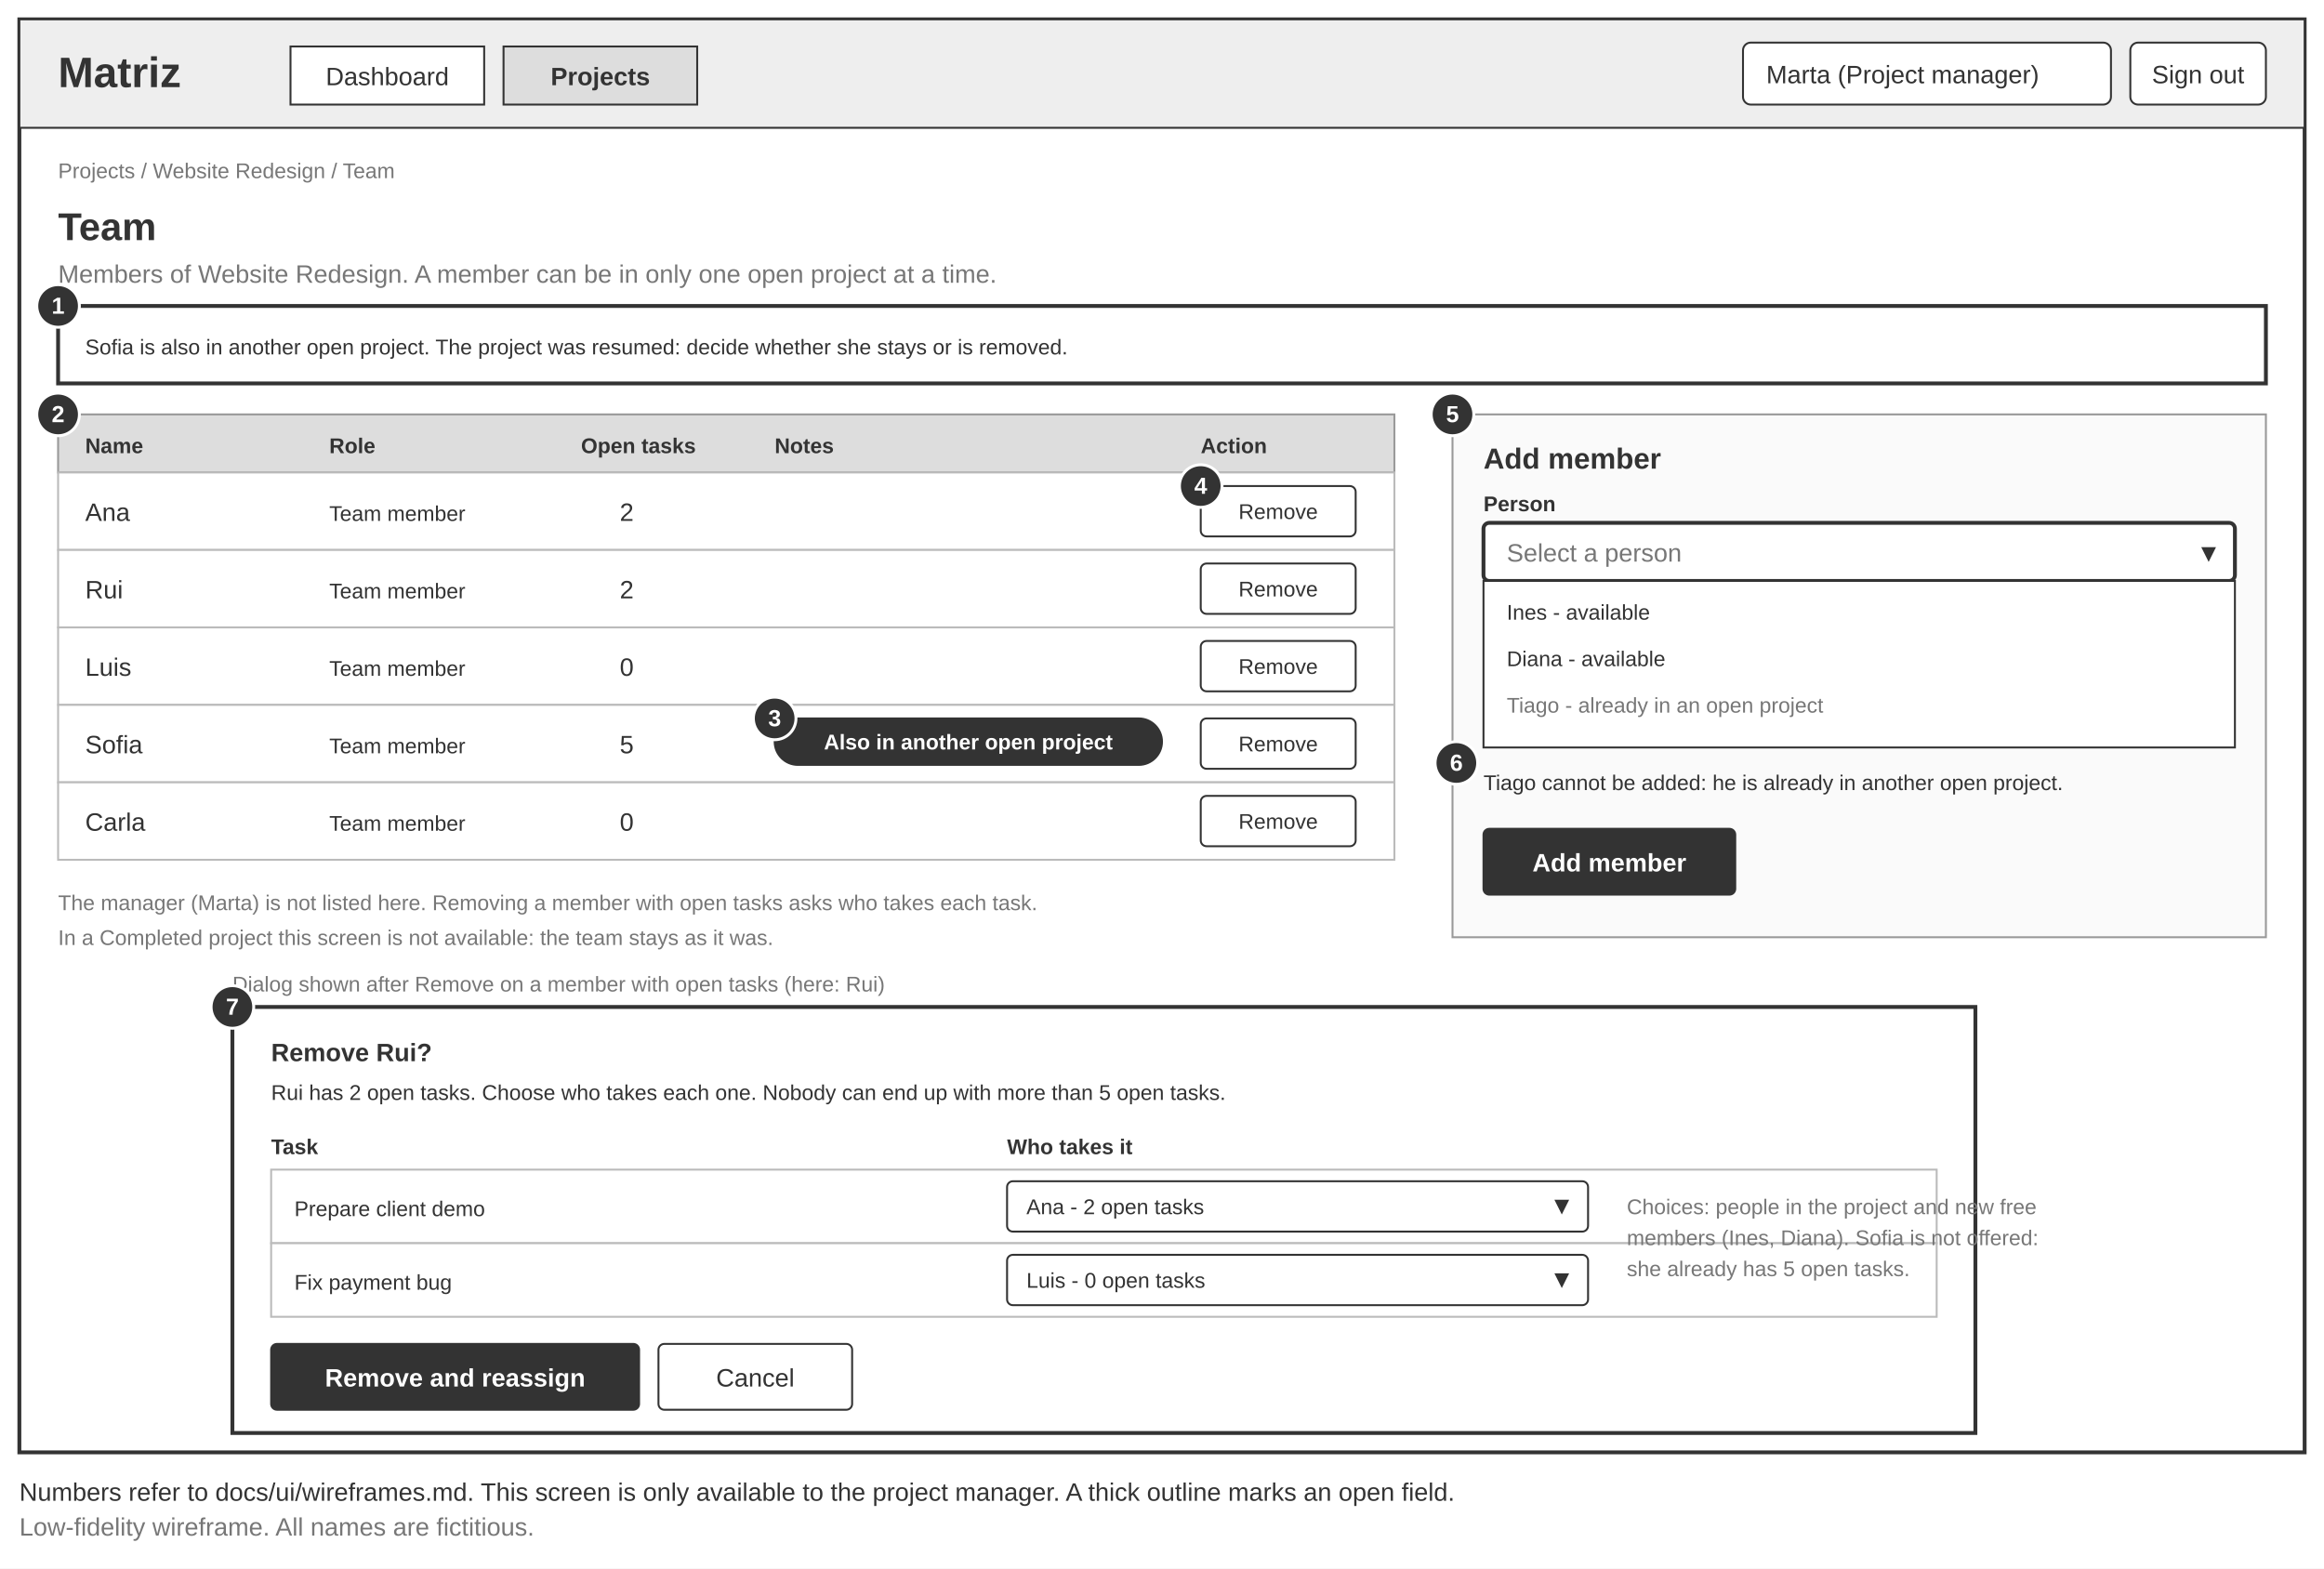
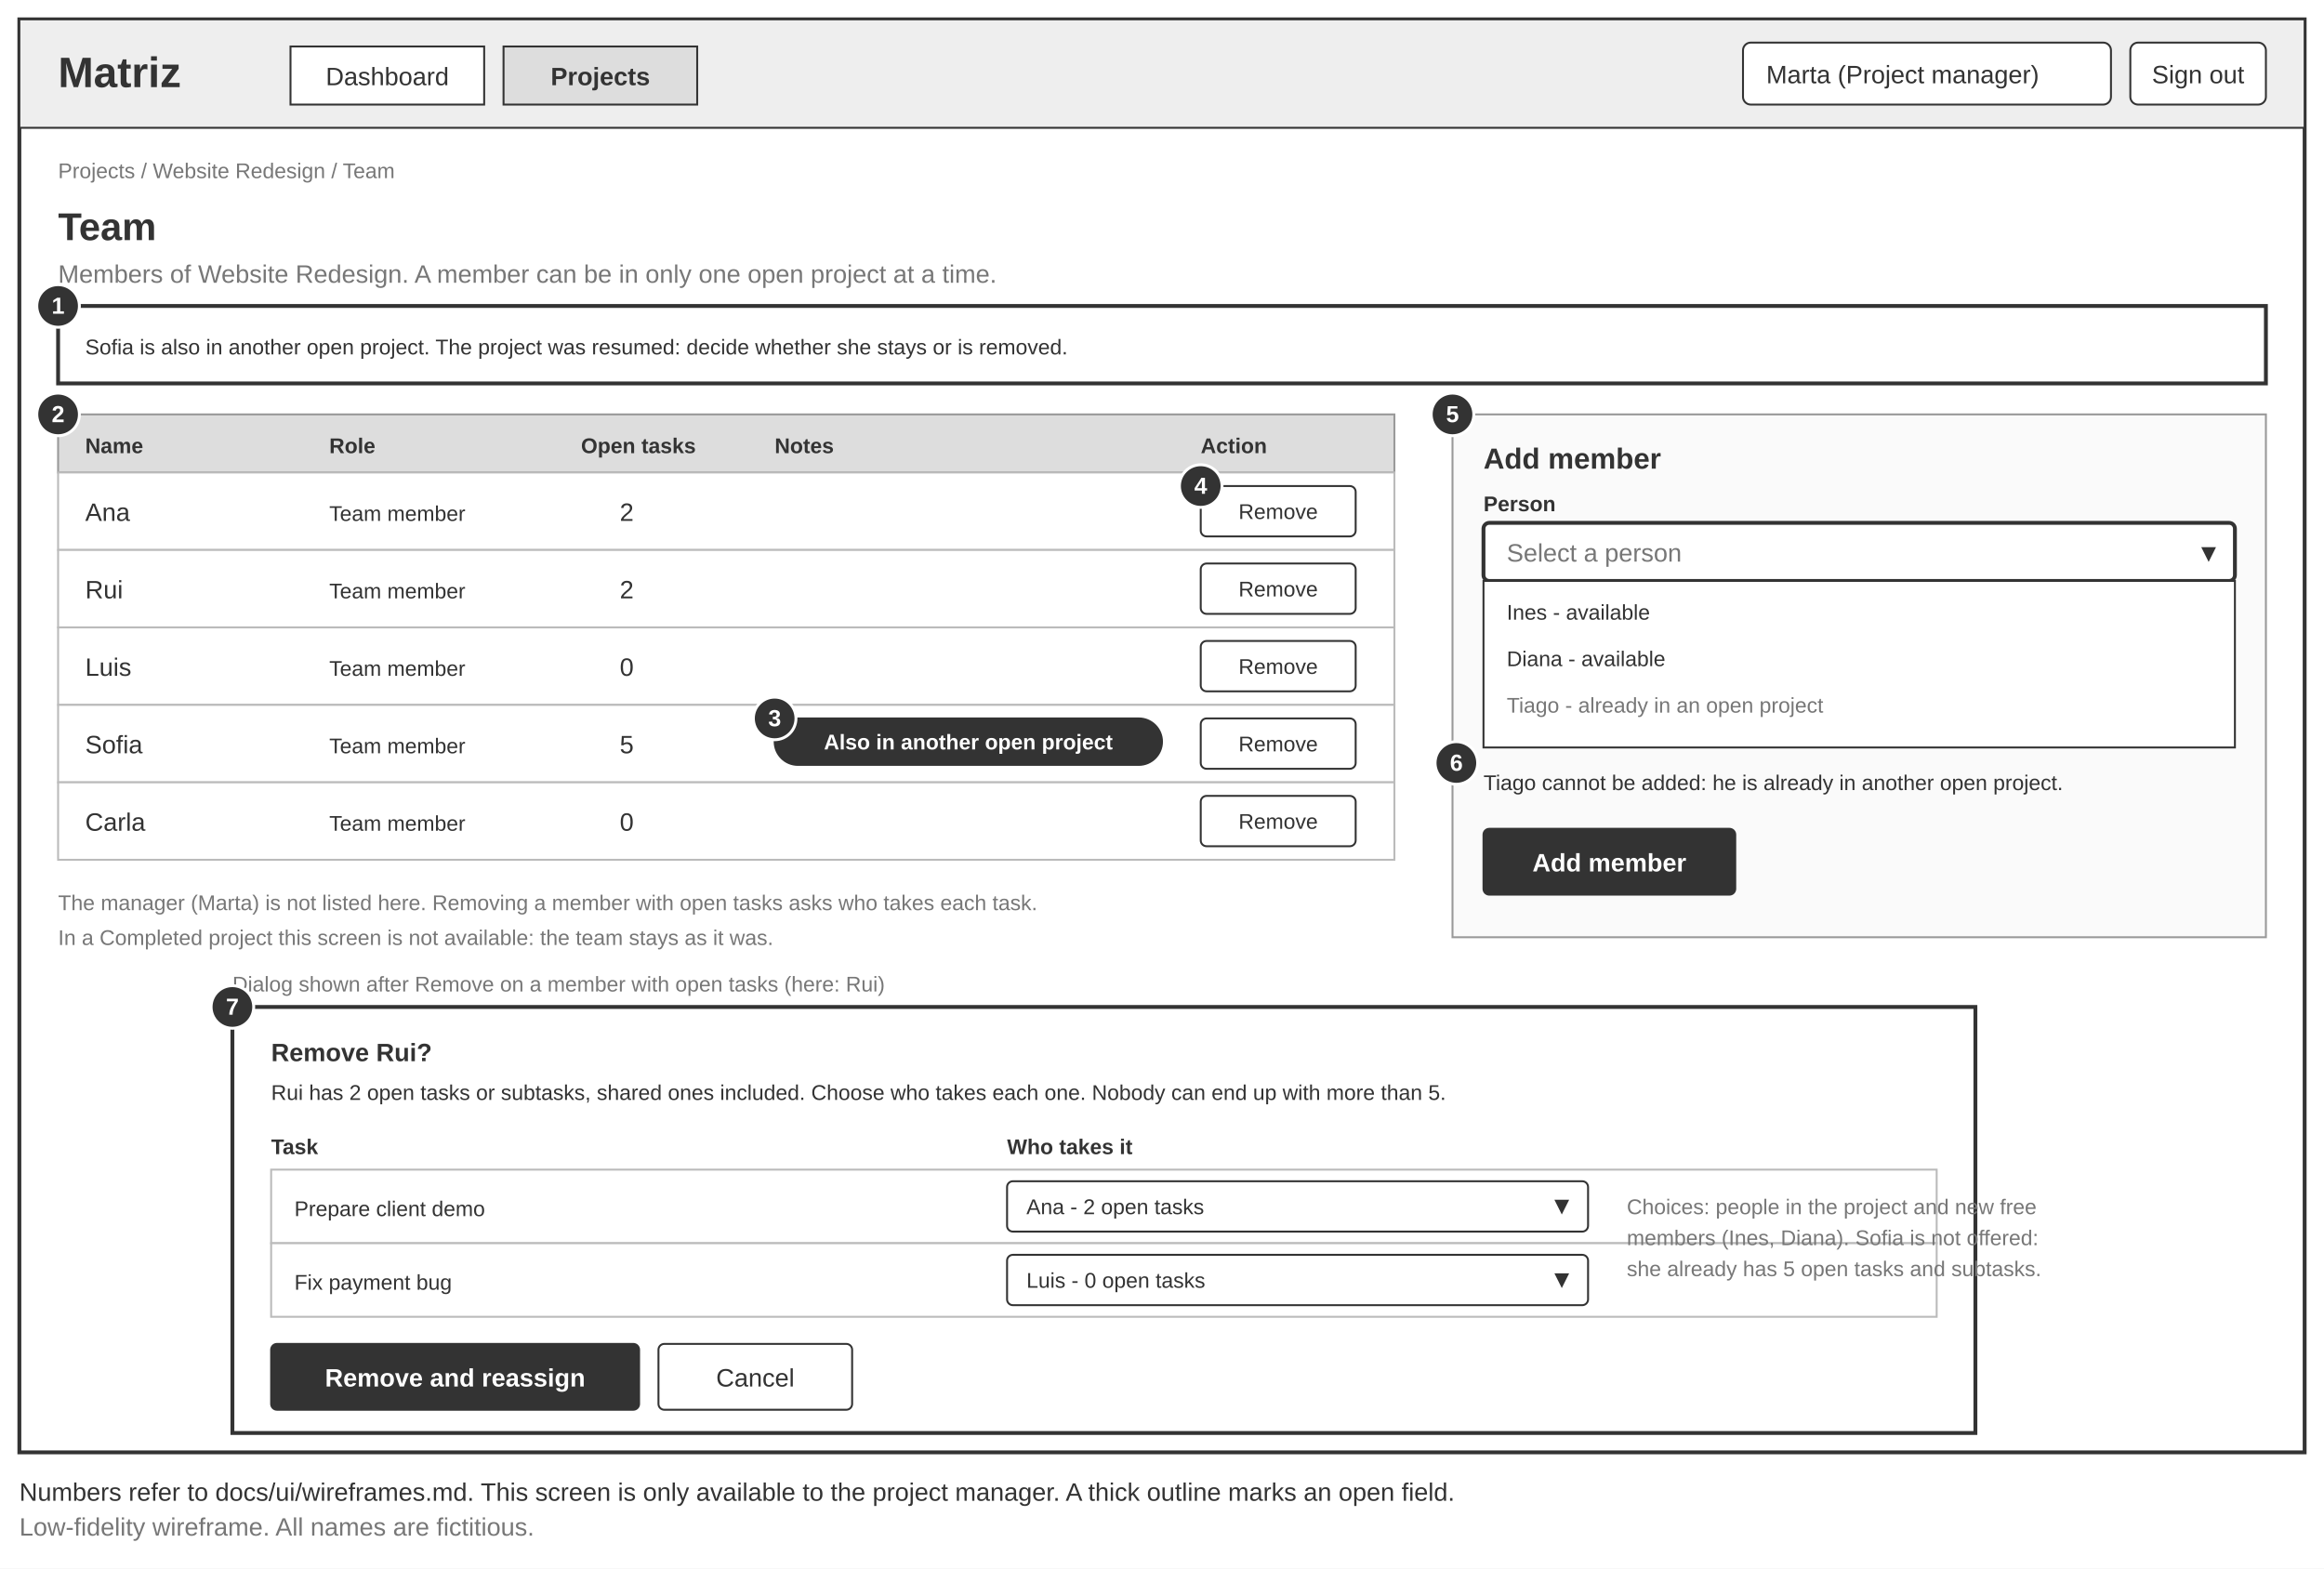
<svg xmlns="http://www.w3.org/2000/svg" viewBox="0 0 1200 810" width="1200" height="810">
  <style>
    text{font-family:Arial,Helvetica,sans-serif;font-size:13px;fill:#333}
    .g{fill:#777}.b{font-weight:bold}.s{font-size:11px}.m{text-anchor:middle}.w{fill:#fff}.l{font-size:20px;font-weight:bold}
    .box{fill:#fff;stroke:#333}.bar{fill:#eee;stroke:#333}.sel{fill:#ddd;stroke:#333}.dash{fill:#fff;stroke:#666;stroke-dasharray:5 4}
    .hd{fill:#ddd;stroke:#999}.row{fill:#fff;stroke:#bbb}.off{fill:#f3f3f3;stroke:#bbb}.dark{fill:#333;stroke:#333}.card{fill:#fafafa;stroke:#999}.err{fill:#fff;stroke:#333;stroke-width:2}
    .c{fill:#333;stroke:#fff;stroke-width:1.5}.n{font-size:12px;font-weight:bold;fill:#fff;text-anchor:middle}
  </style>
  <rect x="0" y="0" width="1200" height="810" fill="#ffffff" />
  <rect x="10" y="10" width="1180" height="740" fill="#ffffff" stroke="#333333" stroke-width="2" />
  <rect class="bar" x="10" y="10" width="1180" height="56" />
  <text x="30" y="45" style="font-size:22px;font-weight:bold">Matriz</text>
  <rect class="box" x="150" y="24" width="100" height="30" />
  <text x="200" y="44" class="m">Dashboard</text>
  <rect class="sel" x="260" y="24" width="100" height="30" />
  <text x="310" y="44" class="m b">Projects</text>
  <rect class="box" x="900" y="22" width="190" height="32" rx="4" />
  <text x="912" y="43">Marta (Project manager)</text>
  <rect class="box" x="1100" y="22" width="70" height="32" rx="4" />
  <text x="1135" y="43" class="m">Sign out</text>
  <text x="30" y="92" class="s g">Projects / Website Redesign / Team</text>
  <text x="30" y="124" class="l">Team</text>
  <text x="30" y="146" class="g">Members of Website Redesign. A member can be in only one open project at a time.</text>
  <rect class="err" x="30" y="158" width="1140" height="40" />
  <text x="44" y="183" class="s">Sofia is also in another open project. The project was resumed: decide whether she stays or is removed.</text>
  <rect class="hd" x="30" y="214" width="690" height="30" />
  <text x="44" y="234" class="b s">Name</text>
  <text x="170" y="234" class="b s">Role</text>
  <text x="300" y="234" class="b s">Open tasks</text>
  <text x="400" y="234" class="b s">Notes</text>
  <text x="620" y="234" class="b s">Action</text>
  <rect class="row" x="30" y="244" width="690" height="40" />
  <text x="44" y="269">Ana</text>
  <text x="170" y="269" class="s">Team member</text>
  <text x="320" y="269">2</text>
  <rect class="box" x="620" y="251" width="80" height="26" rx="3" />
  <text x="660" y="268" class="m s">Remove</text>
  <rect class="row" x="30" y="284" width="690" height="40" />
  <text x="44" y="309">Rui</text>
  <text x="170" y="309" class="s">Team member</text>
  <text x="320" y="309">2</text>
  <rect class="box" x="620" y="291" width="80" height="26" rx="3" />
  <text x="660" y="308" class="m s">Remove</text>
  <rect class="row" x="30" y="324" width="690" height="40" />
  <text x="44" y="349">Luis</text>
  <text x="170" y="349" class="s">Team member</text>
  <text x="320" y="349">0</text>
  <rect class="box" x="620" y="331" width="80" height="26" rx="3" />
  <text x="660" y="348" class="m s">Remove</text>
  <rect class="row" x="30" y="364" width="690" height="40" />
  <text x="44" y="389">Sofia</text>
  <text x="170" y="389" class="s">Team member</text>
  <text x="320" y="389">5</text>
  <rect class="dark" x="400" y="371" width="200" height="24" rx="12" />
  <text x="500" y="387" class="m s w b">Also in another open project</text>
  <rect class="box" x="620" y="371" width="80" height="26" rx="3" />
  <text x="660" y="388" class="m s">Remove</text>
  <rect class="row" x="30" y="404" width="690" height="40" />
  <text x="44" y="429">Carla</text>
  <text x="170" y="429" class="s">Team member</text>
  <text x="320" y="429">0</text>
  <rect class="box" x="620" y="411" width="80" height="26" rx="3" />
  <text x="660" y="428" class="m s">Remove</text>
  <text x="30" y="470" class="s g">The manager (Marta) is not listed here. Removing a member with open tasks asks who takes each task.</text>
  <text x="30" y="488" class="s g">In a Completed project this screen is not available: the team stays as it was.</text>
  <rect class="card" x="750" y="214" width="420" height="270" />
  <text x="766" y="242" class="b" style="font-size:15px">Add member</text>
  <text x="766" y="264" class="s b">Person</text>
  <rect class="err" x="766" y="270" width="388" height="30" rx="3" />
  <text x="778" y="290" class="g">Select a person</text>
  <text x="1134" y="290">▼</text>
  <rect class="box" x="766" y="300" width="388" height="86" />
  <text x="778" y="320" class="s">Ines - available</text>
  <text x="778" y="344" class="s">Diana - available</text>
  <text x="778" y="368" class="s g">Tiago - already in an open project</text>
  <text x="766" y="408" class="s">Tiago cannot be added: he is already in another open project.</text>
  <rect class="dark" x="766" y="428" width="130" height="34" rx="3" />
  <text x="831" y="450" class="m w b">Add member</text>
  <text x="120" y="512" class="s g">Dialog shown after Remove on a member with open tasks (here: Rui)</text>
  <rect x="120" y="520" width="900" height="220" fill="#ffffff" stroke="#333333" stroke-width="2" />
  <text x="140" y="548" class="b">Remove Rui?</text>
-   <text x="140" y="568" class="s">Rui has 2 open tasks. Choose who takes each one. Nobody can end up with more than 5 open tasks.</text>
+   <text x="140" y="568" class="s">Rui has 2 open tasks or subtasks, shared ones included. Choose who takes each one. Nobody can end up with more than 5.</text>
  <text x="140" y="596" class="s b">Task</text>
  <text x="520" y="596" class="s b">Who takes it</text>
  <rect class="row" x="140" y="604" width="860" height="38" />
  <text x="152" y="628" class="s">Prepare client demo</text>
  <rect class="box" x="520" y="610" width="300" height="26" rx="3" />
  <text x="530" y="627" class="s">Ana - 2 open tasks</text>
  <text x="800" y="627">▼</text>
  <rect class="row" x="140" y="642" width="860" height="38" />
  <text x="152" y="666" class="s">Fix payment bug</text>
  <rect class="box" x="520" y="648" width="300" height="26" rx="3" />
  <text x="530" y="665" class="s">Luis - 0 open tasks</text>
  <text x="800" y="665">▼</text>
  <text x="840" y="627" class="s g">Choices: people in the project and new free</text>
  <text x="840" y="643" class="s g">members (Ines, Diana). Sofia is not offered:</text>
-   <text x="840" y="659" class="s g">she already has 5 open tasks.</text>
+   <text x="840" y="659" class="s g">she already has 5 open tasks and subtasks.</text>
  <rect class="dark" x="140" y="694" width="190" height="34" rx="3" />
  <text x="235" y="716" class="m w b">Remove and reassign</text>
  <rect class="box" x="340" y="694" width="100" height="34" rx="3" />
  <text x="390" y="716" class="m">Cancel</text>
  <circle class="c" cx="30" cy="158" r="11" />
  <text class="n" x="30" y="162">1</text>
  <circle class="c" cx="30" cy="214" r="11" />
  <text class="n" x="30" y="218">2</text>
  <circle class="c" cx="400" cy="371" r="11" />
  <text class="n" x="400" y="375">3</text>
  <circle class="c" cx="620" cy="251" r="11" />
  <text class="n" x="620" y="255">4</text>
  <circle class="c" cx="750" cy="214" r="11" />
  <text class="n" x="750" y="218">5</text>
  <circle class="c" cx="752" cy="394" r="11" />
  <text class="n" x="752" y="398">6</text>
  <circle class="c" cx="120" cy="520" r="11" />
  <text class="n" x="120" y="524">7</text>
  <text x="10" y="775">Numbers refer to docs/ui/wireframes.md. This screen is only available to the project manager. A thick outline marks an open field.</text>
  <text x="10" y="793" class="g">Low-fidelity wireframe. All names are fictitious.</text>
</svg>
